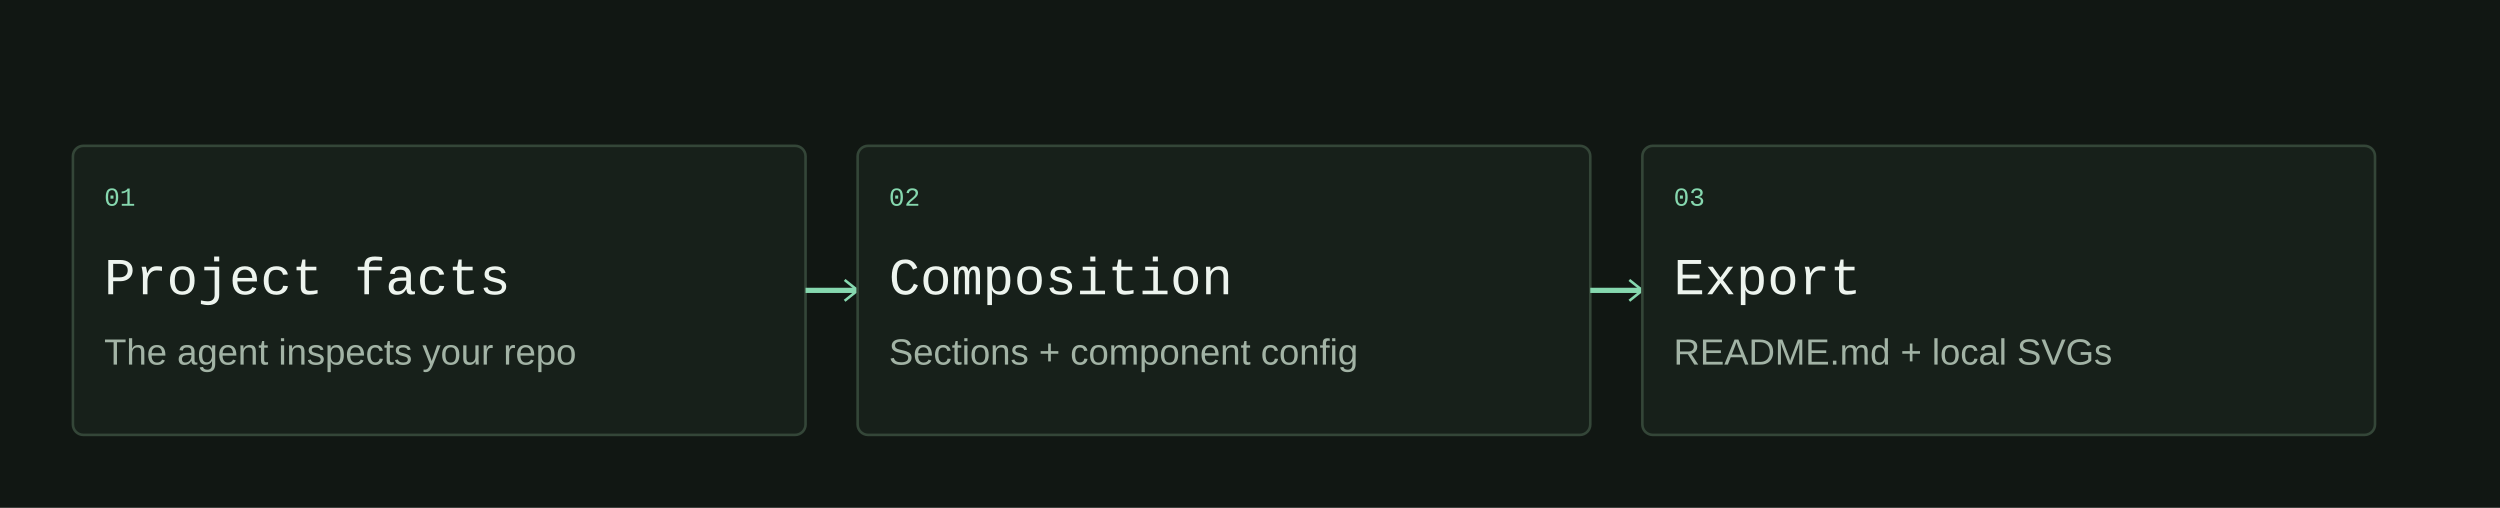
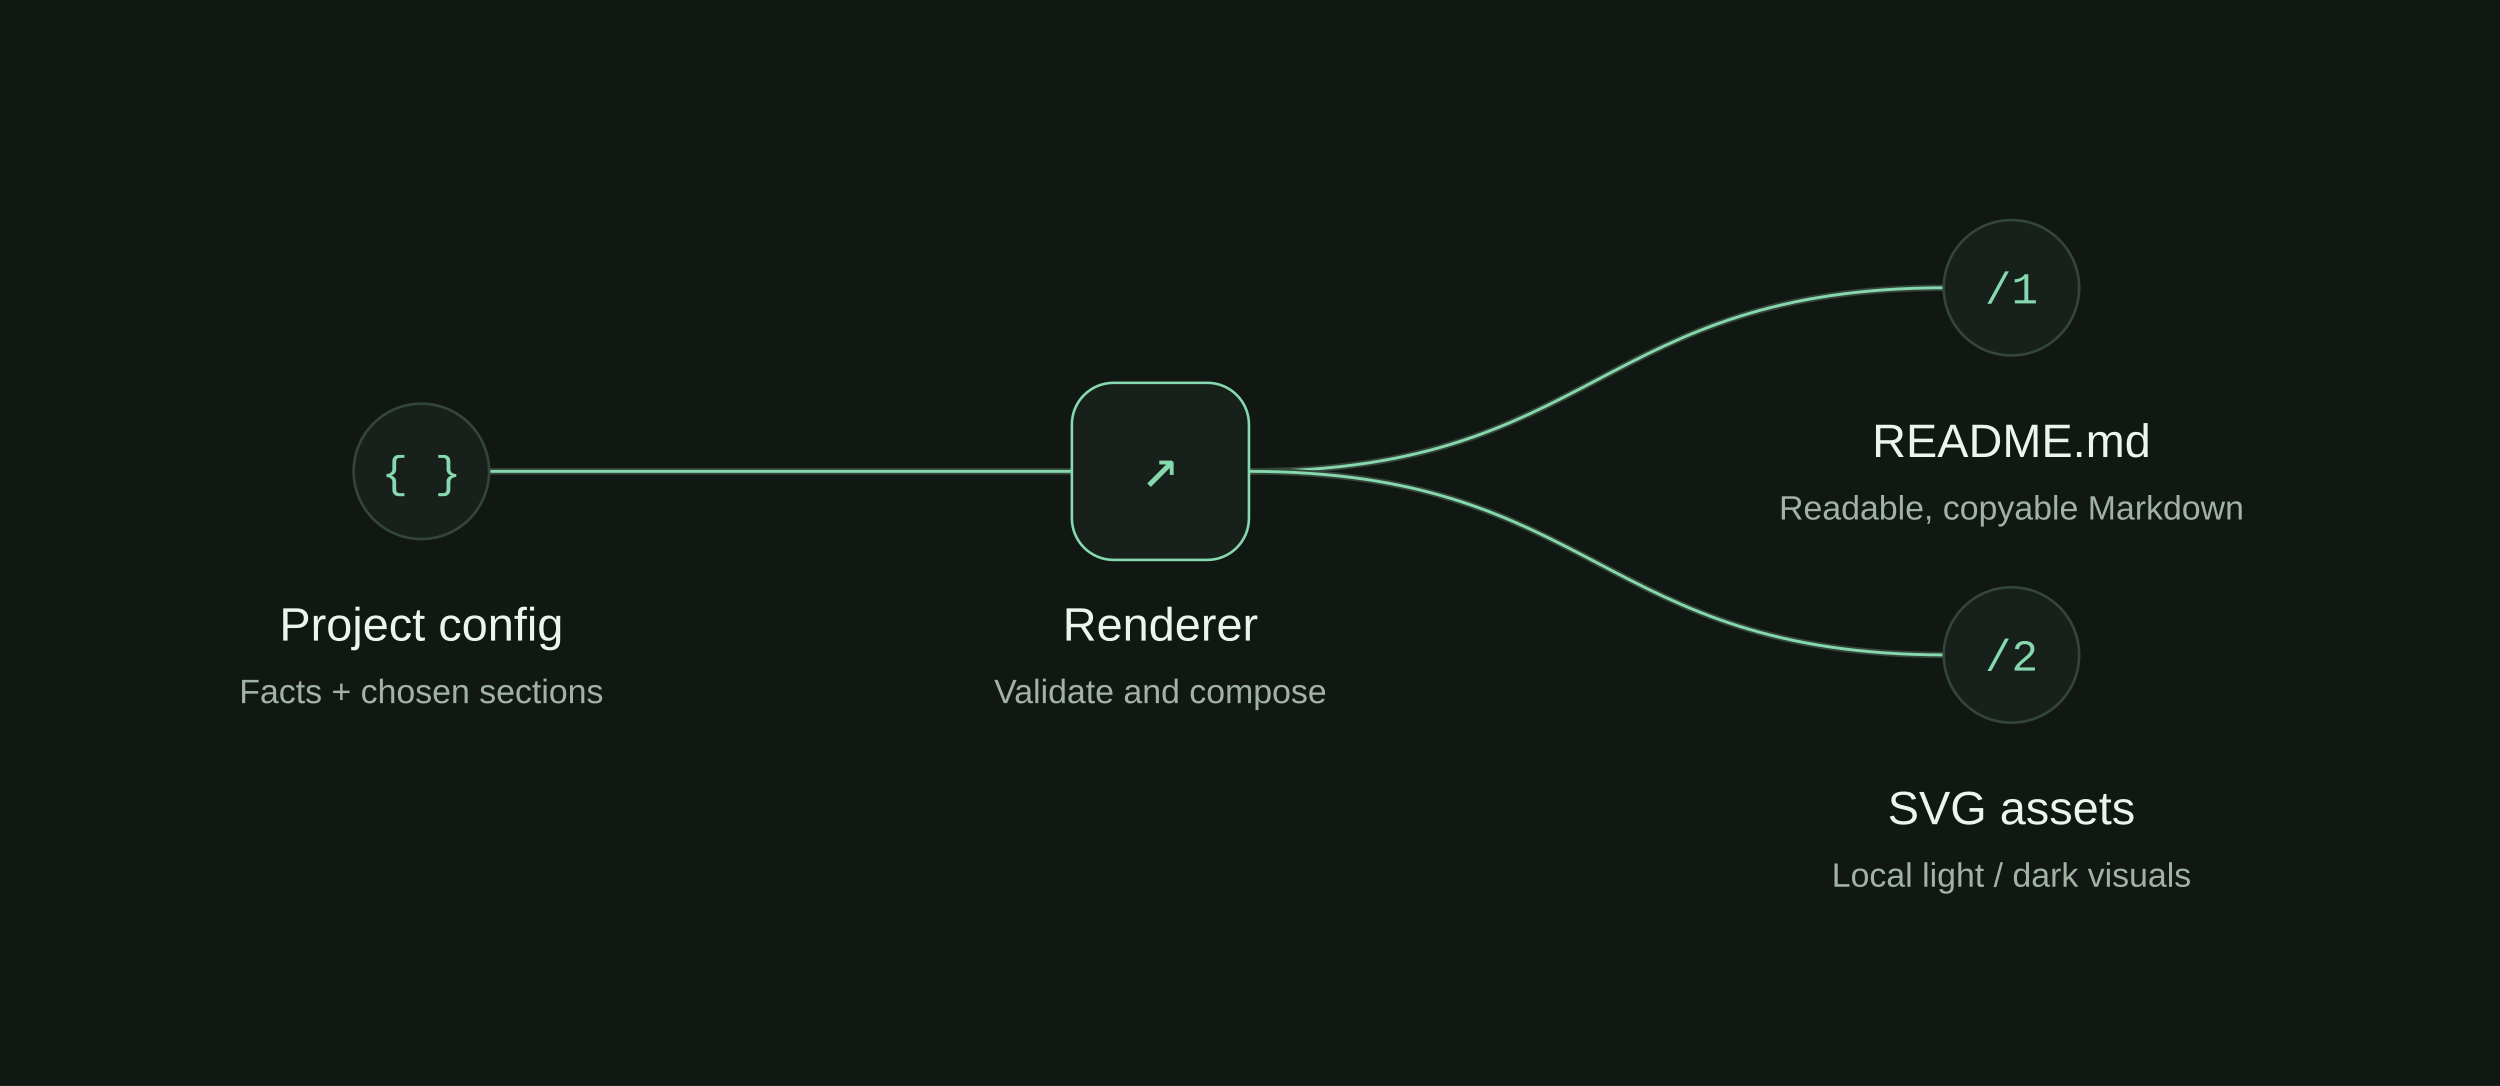
- <svg xmlns="http://www.w3.org/2000/svg" width="960" height="195" viewBox="0 0 960 195" role="img" aria-labelledby="title">
-   <rect x="0" y="0" width="960" height="195" rx="0" fill="#111713" stroke="none" />
-   <rect x="28" y="56" width="281.333" height="111" rx="4" fill="#17201a" stroke="#344638" />
-   <text x="40" y="79" font-family="'SFMono-Regular', Consolas, 'Liberation Mono', monospace" font-size="10" font-weight="400" fill="#86D8AF" text-anchor="start">
-     <tspan x="40" dy="0">01</tspan>
+ <svg xmlns="http://www.w3.org/2000/svg" width="960" height="417" viewBox="0 0 960 417" role="img" aria-labelledby="title">
+   <rect x="0" y="0" width="960" height="417" rx="0" fill="#111713" stroke="none" />
+   <path d="M187.8 181C299.7 181 299.7 181 411.6 181" fill="none" stroke="#344638" stroke-width="2.5" />
+   <path d="M187.8 181C299.7 181 299.7 181 411.6 181" fill="none" stroke="#86D8AF" stroke-width="1.1" />
+   <path d="M479.6 181C613.5 181 613.5 110.5 747.4 110.5" fill="none" stroke="#344638" stroke-width="2.5" />
+   <path d="M479.6 181C613.5 181 613.5 110.5 747.4 110.5" fill="none" stroke="#86D8AF" stroke-width="1.1" />
+   <path d="M479.6 181C613.5 181 613.5 251.5 747.4 251.5" fill="none" stroke="#344638" stroke-width="2.5" />
+   <path d="M479.6 181C613.5 181 613.5 251.5 747.4 251.5" fill="none" stroke="#86D8AF" stroke-width="1.1" />
+   <circle cx="161.8" cy="181" r="26" fill="#17201a" stroke="#344638" />
+   <text x="161.8" y="187" font-family="'SFMono-Regular', Consolas, 'Liberation Mono', monospace" font-size="17" font-weight="500" fill="#86D8AF" text-anchor="middle">
+     <tspan x="161.8" dy="0">{ }</tspan>
  </text>
-   <text x="40" y="113" font-family="'SFMono-Regular', Consolas, 'Liberation Mono', monospace" font-size="20" font-weight="500" fill="#edf4ee" text-anchor="start">
-     <tspan x="40" dy="0">Project facts</tspan>
+   <text x="161.8" y="246" font-family="-apple-system, BlinkMacSystemFont, 'Segoe UI', Arial, sans-serif" font-size="18" font-weight="500" fill="#edf4ee" text-anchor="middle">
+     <tspan x="161.8" dy="0">Project config</tspan>
  </text>
-   <text x="40" y="140" font-family="-apple-system, BlinkMacSystemFont, 'Segoe UI', Arial, sans-serif" font-size="14" font-weight="400" fill="#a2b3a5" text-anchor="start">
-     <tspan x="40" dy="0">The agent inspects your repo</tspan>
+   <text x="161.8" y="270" font-family="-apple-system, BlinkMacSystemFont, 'Segoe UI', Arial, sans-serif" font-size="13" font-weight="400" fill="#a2b3a5" text-anchor="middle">
+     <tspan x="161.8" dy="0">Facts + chosen sections</tspan>
  </text>
-   <path d="M309.333 111.5L329.333 111.5" stroke="#86D8AF" stroke-width="2" fill="none" />
-   <path d="M324.333 107.5l5 4-5 4" stroke="#86D8AF" fill="none" />
-   <rect x="329.333" y="56" width="281.333" height="111" rx="4" fill="#17201a" stroke="#344638" />
-   <text x="341.333" y="79" font-family="'SFMono-Regular', Consolas, 'Liberation Mono', monospace" font-size="10" font-weight="400" fill="#86D8AF" text-anchor="start">
-     <tspan x="341.333" dy="0">02</tspan>
+   <rect x="411.6" y="147" width="68" height="68" rx="16" fill="#17201a" stroke="#86D8AF" />
+   <text x="445.6" y="187" font-family="'SFMono-Regular', Consolas, 'Liberation Mono', monospace" font-size="24" font-weight="500" fill="#86D8AF" text-anchor="middle">
+     <tspan x="445.6" dy="0">↗</tspan>
  </text>
-   <text x="341.333" y="113" font-family="'SFMono-Regular', Consolas, 'Liberation Mono', monospace" font-size="20" font-weight="500" fill="#edf4ee" text-anchor="start">
-     <tspan x="341.333" dy="0">Composition</tspan>
+   <text x="445.6" y="246" font-family="-apple-system, BlinkMacSystemFont, 'Segoe UI', Arial, sans-serif" font-size="18" font-weight="500" fill="#edf4ee" text-anchor="middle">
+     <tspan x="445.6" dy="0">Renderer</tspan>
  </text>
-   <text x="341.333" y="140" font-family="-apple-system, BlinkMacSystemFont, 'Segoe UI', Arial, sans-serif" font-size="14" font-weight="400" fill="#a2b3a5" text-anchor="start">
-     <tspan x="341.333" dy="0">Sections + component config</tspan>
+   <text x="445.6" y="270" font-family="-apple-system, BlinkMacSystemFont, 'Segoe UI', Arial, sans-serif" font-size="13" font-weight="400" fill="#a2b3a5" text-anchor="middle">
+     <tspan x="445.6" dy="0">Validate and compose</tspan>
  </text>
-   <path d="M610.667 111.5L630.667 111.5" stroke="#86D8AF" stroke-width="2" fill="none" />
-   <path d="M625.667 107.5l5 4-5 4" stroke="#86D8AF" fill="none" />
-   <rect x="630.667" y="56" width="281.333" height="111" rx="4" fill="#17201a" stroke="#344638" />
-   <text x="642.667" y="79" font-family="'SFMono-Regular', Consolas, 'Liberation Mono', monospace" font-size="10" font-weight="400" fill="#86D8AF" text-anchor="start">
-     <tspan x="642.667" dy="0">03</tspan>
+   <circle cx="772.4" cy="110.5" r="26" fill="#17201a" stroke="#344638" />
+   <text x="772.4" y="116.5" font-family="'SFMono-Regular', Consolas, 'Liberation Mono', monospace" font-size="17" font-weight="500" fill="#86D8AF" text-anchor="middle">
+     <tspan x="772.4" dy="0">/1</tspan>
  </text>
-   <text x="642.667" y="113" font-family="'SFMono-Regular', Consolas, 'Liberation Mono', monospace" font-size="20" font-weight="500" fill="#edf4ee" text-anchor="start">
-     <tspan x="642.667" dy="0">Export</tspan>
+   <text x="772.4" y="175.5" font-family="-apple-system, BlinkMacSystemFont, 'Segoe UI', Arial, sans-serif" font-size="18" font-weight="500" fill="#edf4ee" text-anchor="middle">
+     <tspan x="772.4" dy="0">README.md</tspan>
  </text>
-   <text x="642.667" y="140" font-family="-apple-system, BlinkMacSystemFont, 'Segoe UI', Arial, sans-serif" font-size="14" font-weight="400" fill="#a2b3a5" text-anchor="start">
-     <tspan x="642.667" dy="0">README.md + local SVGs</tspan>
+   <text x="772.4" y="199.5" font-family="-apple-system, BlinkMacSystemFont, 'Segoe UI', Arial, sans-serif" font-size="13" font-weight="400" fill="#a2b3a5" text-anchor="middle">
+     <tspan x="772.4" dy="0">Readable, copyable Markdown</tspan>
+   </text>
+   <circle cx="772.4" cy="251.5" r="26" fill="#17201a" stroke="#344638" />
+   <text x="772.4" y="257.5" font-family="'SFMono-Regular', Consolas, 'Liberation Mono', monospace" font-size="17" font-weight="500" fill="#86D8AF" text-anchor="middle">
+     <tspan x="772.4" dy="0">/2</tspan>
+   </text>
+   <text x="772.4" y="316.5" font-family="-apple-system, BlinkMacSystemFont, 'Segoe UI', Arial, sans-serif" font-size="18" font-weight="500" fill="#edf4ee" text-anchor="middle">
+     <tspan x="772.4" dy="0">SVG assets</tspan>
+   </text>
+   <text x="772.4" y="340.5" font-family="-apple-system, BlinkMacSystemFont, 'Segoe UI', Arial, sans-serif" font-size="13" font-weight="400" fill="#a2b3a5" text-anchor="middle">
+     <tspan x="772.4" dy="0">Local light / dark visuals</tspan>
  </text>
</svg>
